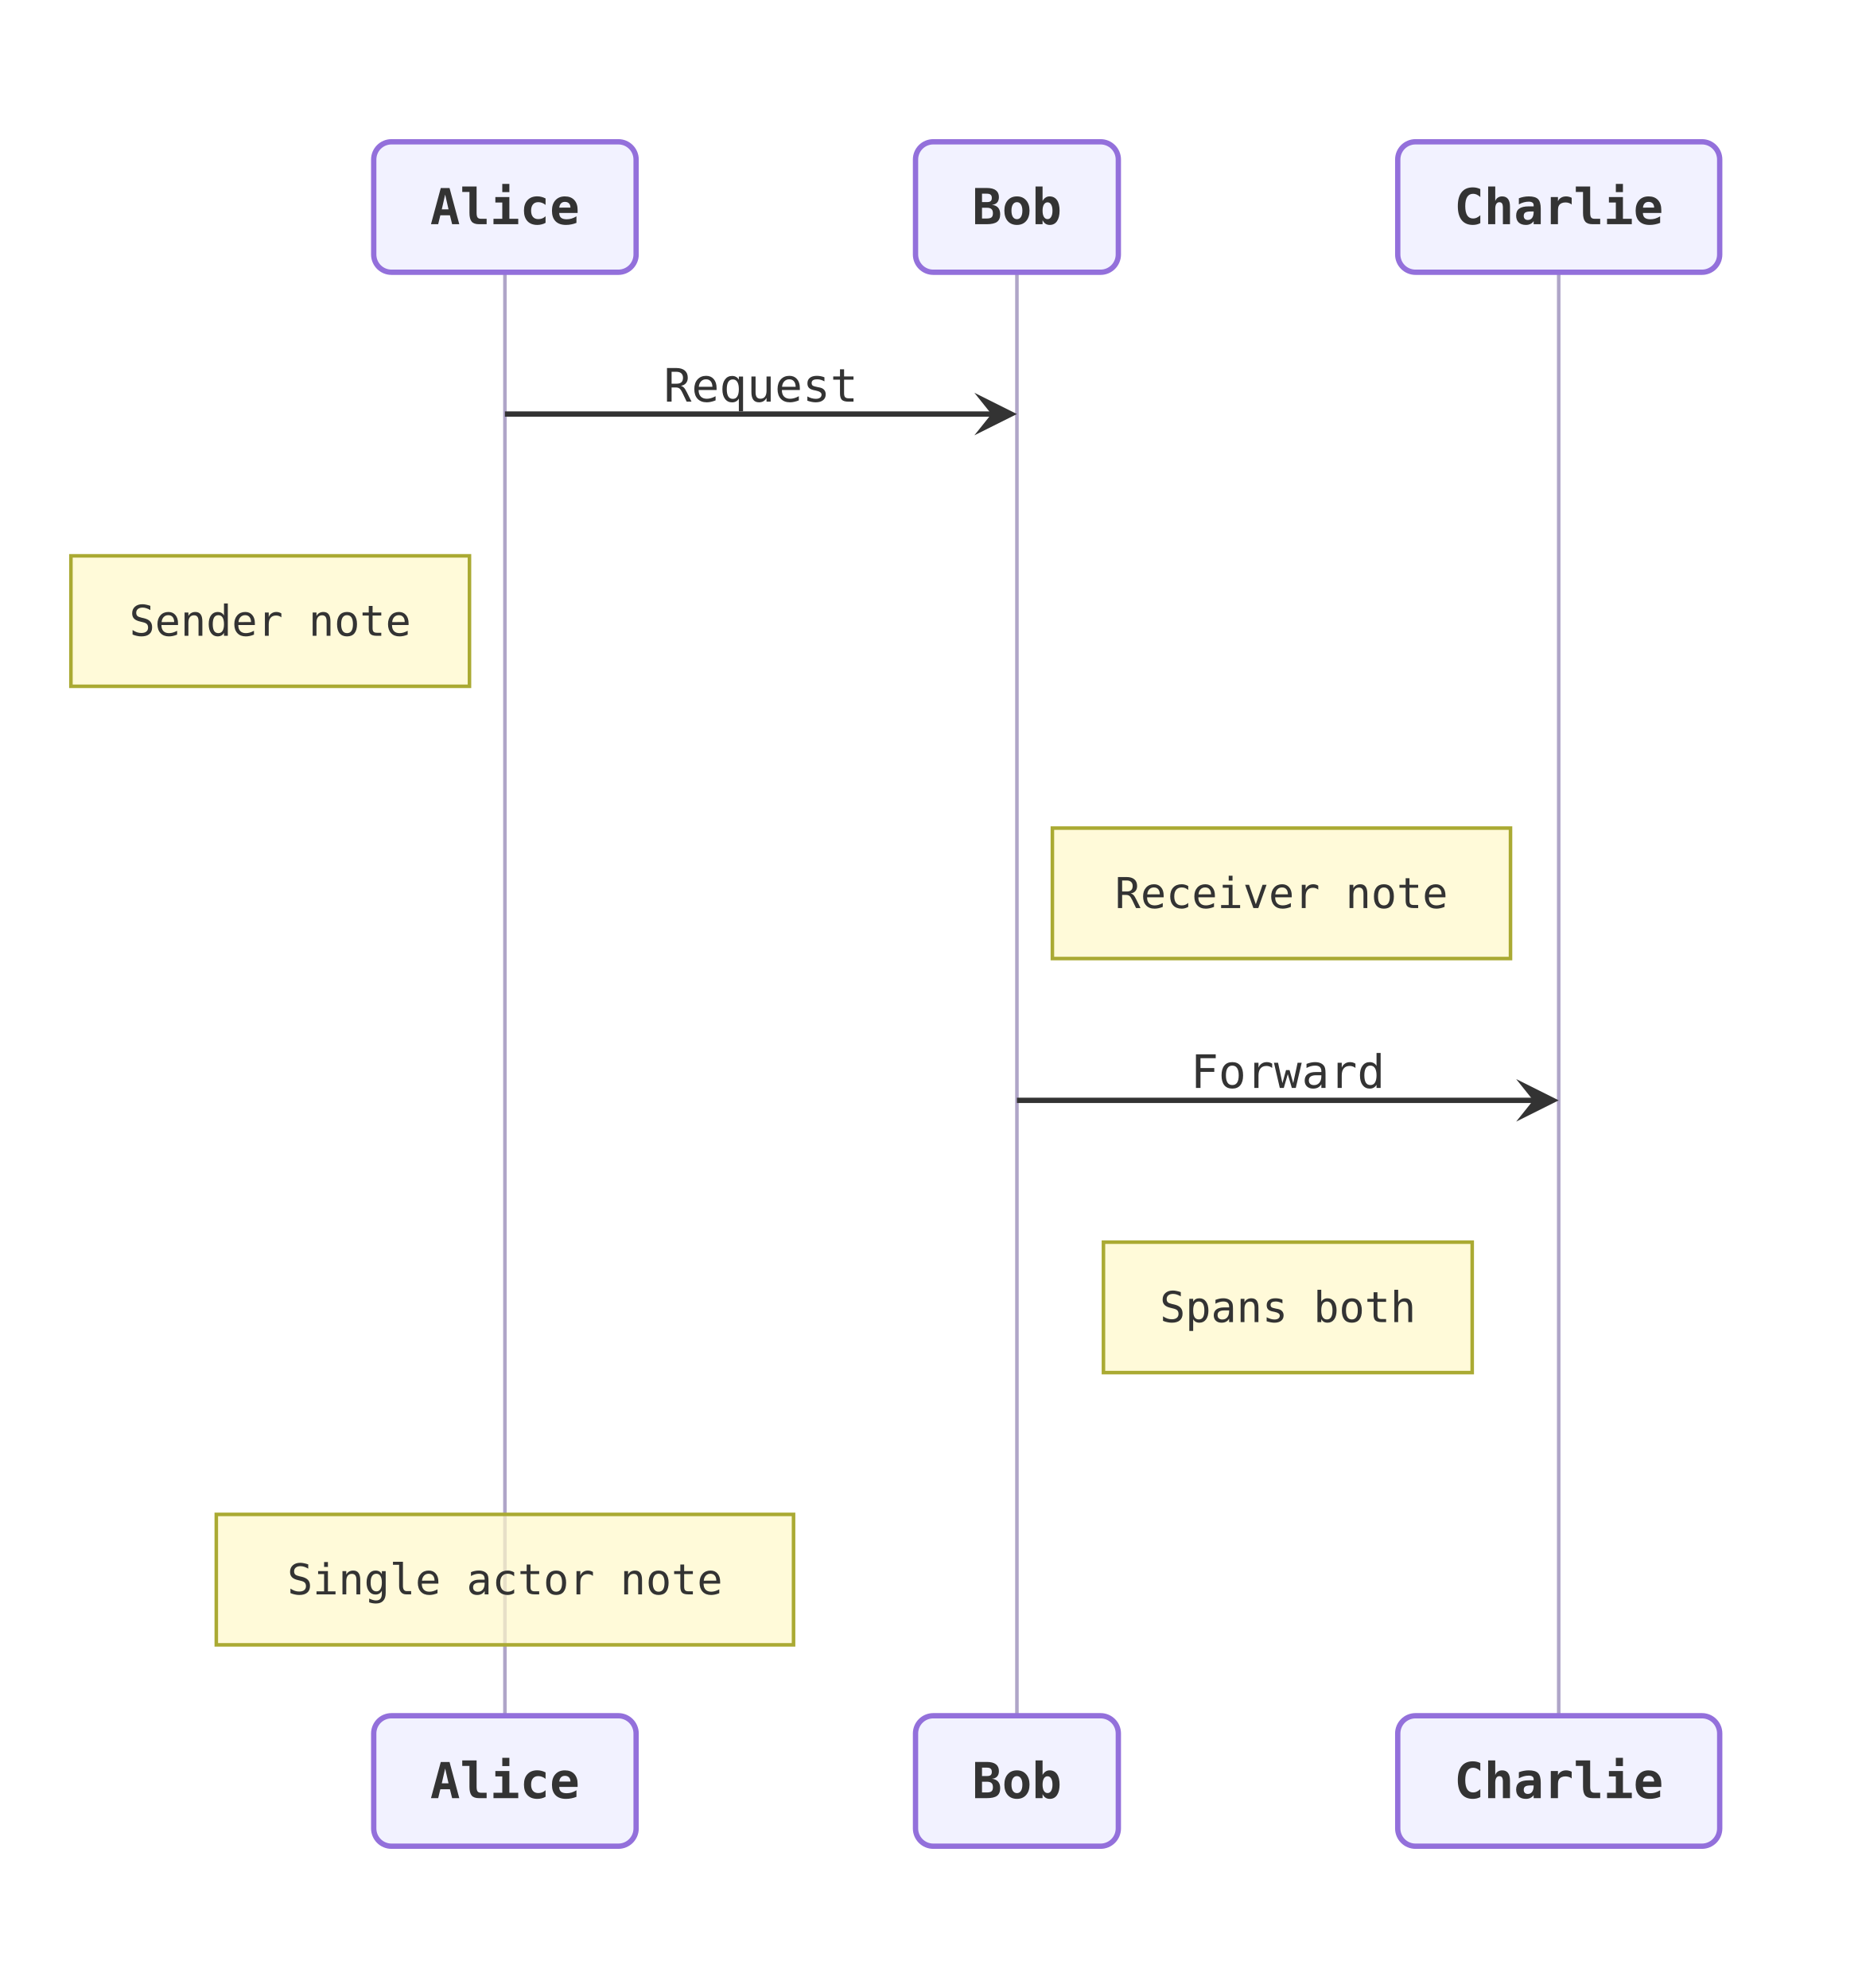
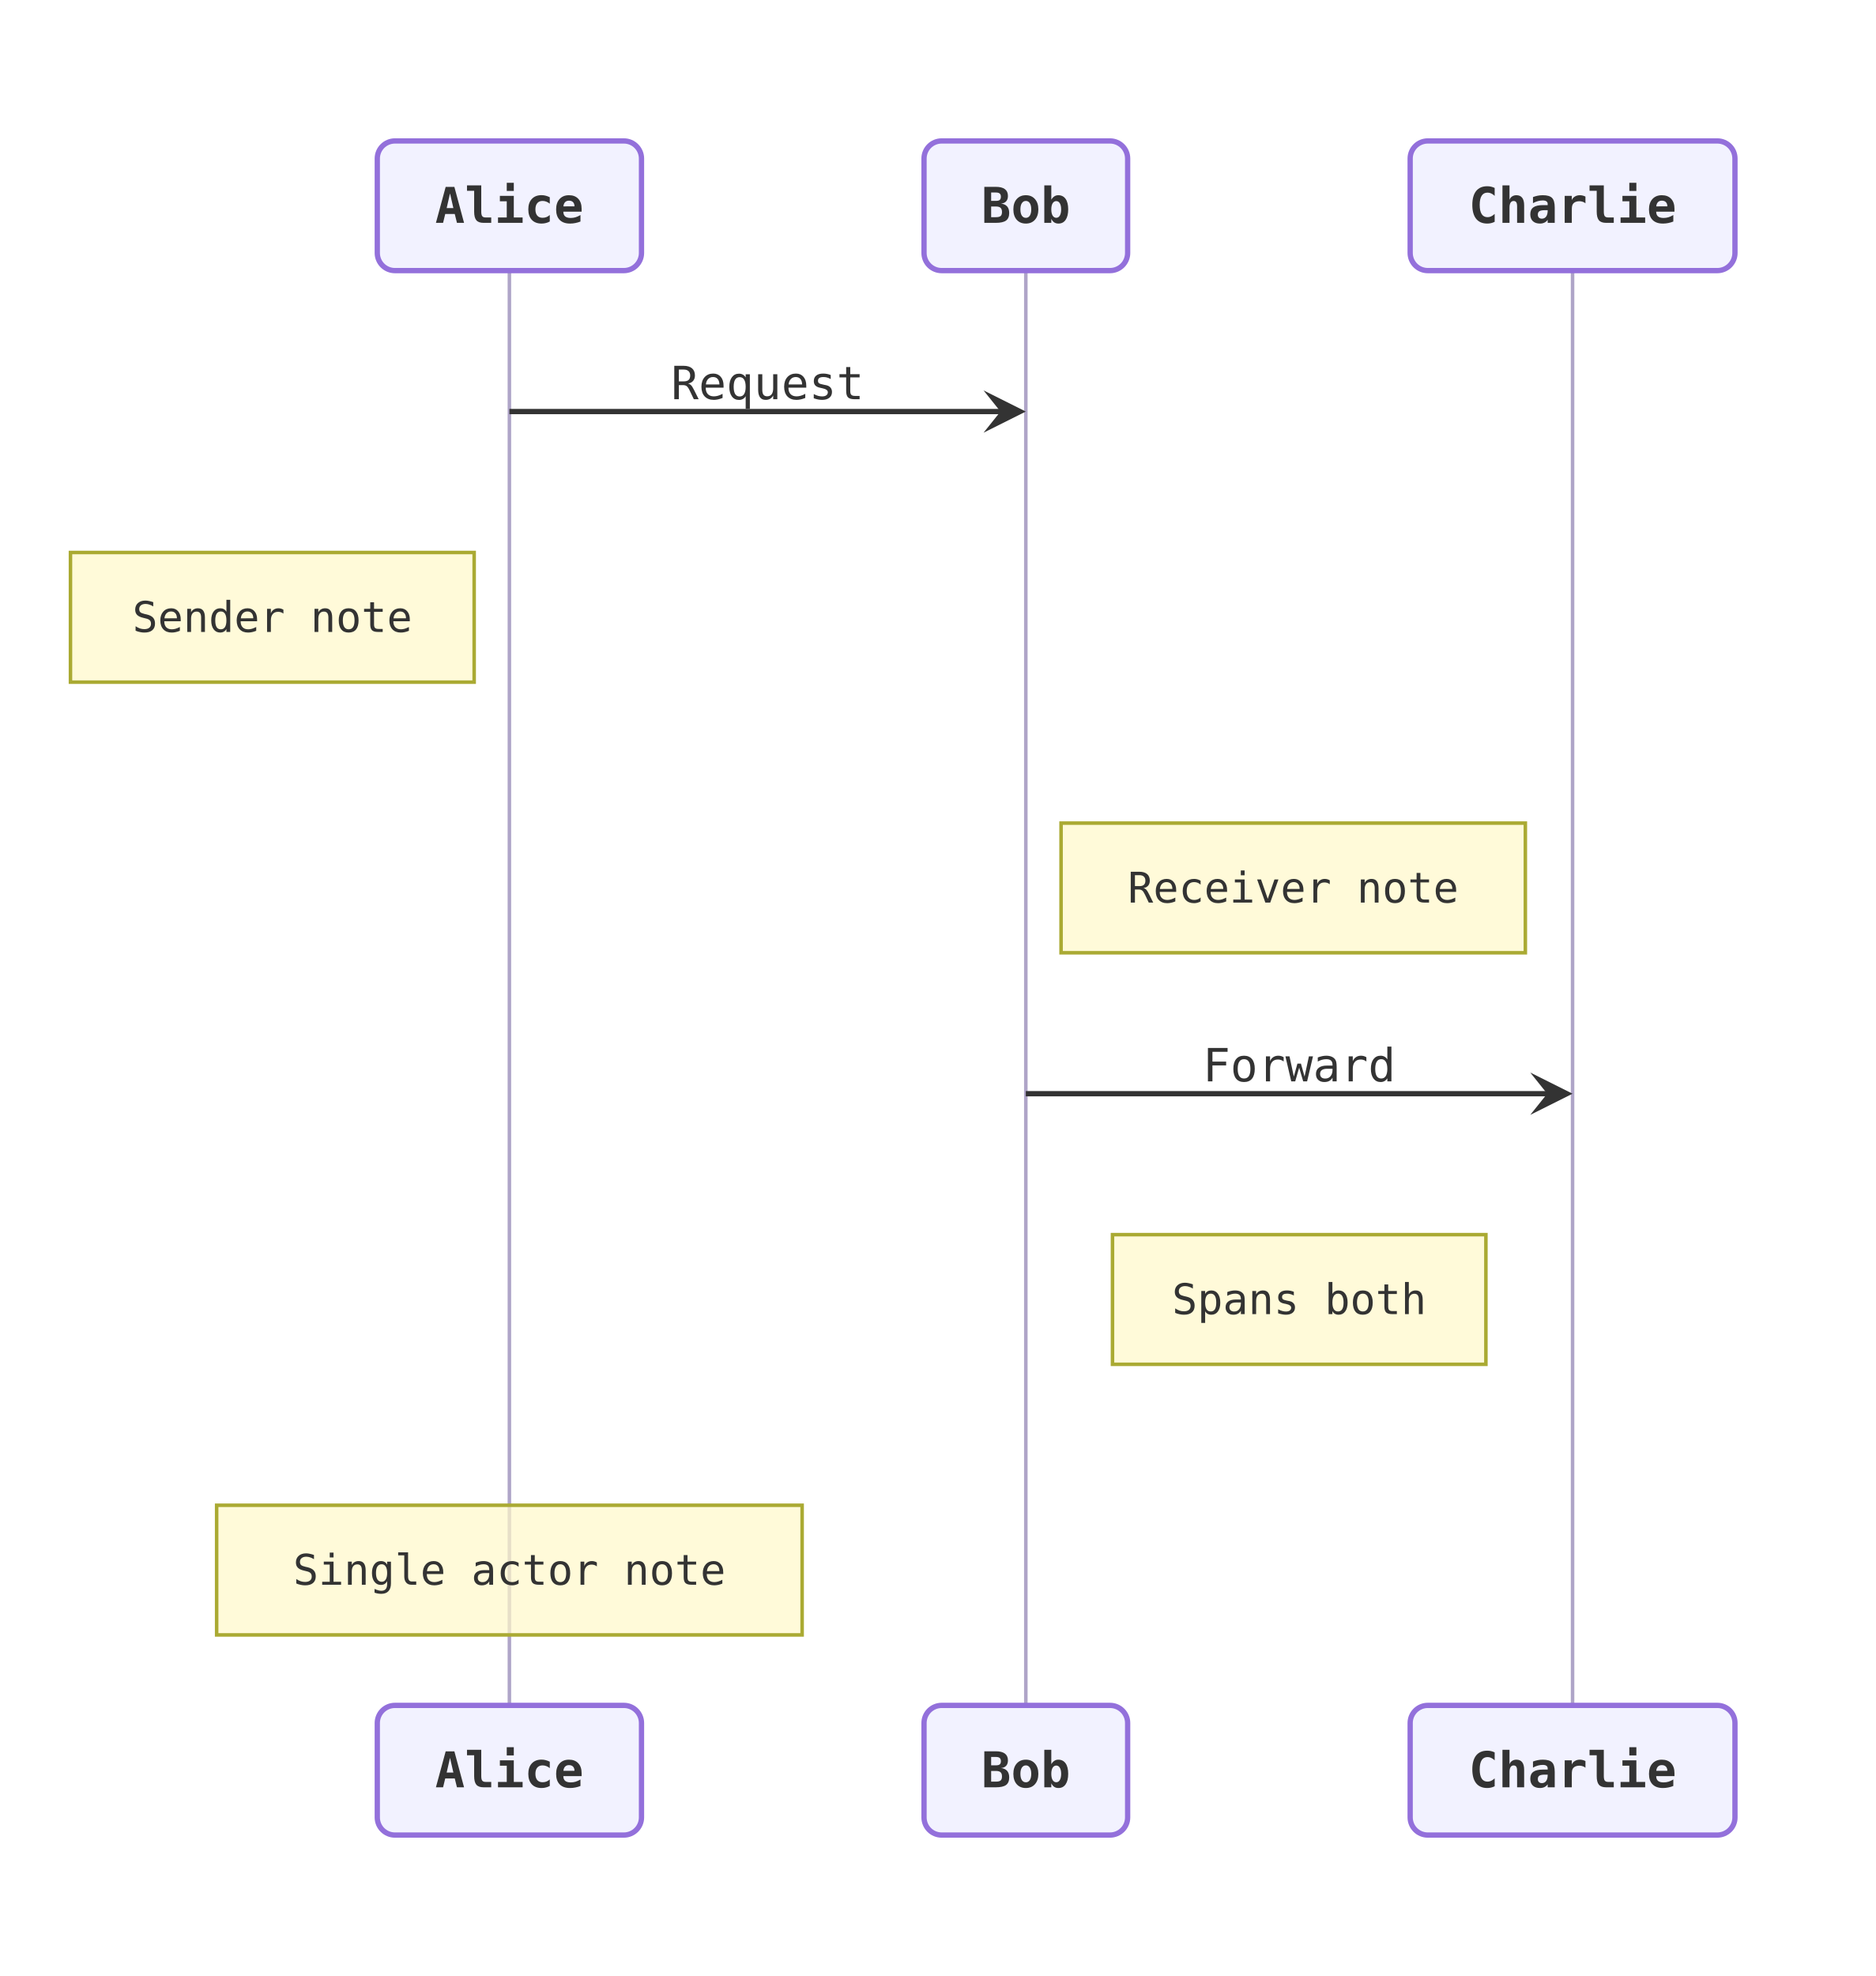
- <svg xmlns="http://www.w3.org/2000/svg" viewBox="0 0 525 560.8" width="525" height="560.8">
+ <svg xmlns="http://www.w3.org/2000/svg" viewBox="0 0 532.5 560.8" width="532.5" height="560.8">
  <defs>
    <marker id="arrow-point-333333" viewBox="0 0 10 10" refX="8" refY="5" markerWidth="8" markerHeight="8" orient="auto-start-reverse">
      <path d="M10 5 L0 10 L4 5 L0 0 Z" fill="#333333" />
    </marker>
  </defs>
  <g transform="translate(20, 20)">
-     <path d="M122.4 56.8 L122.4 464" fill="none" stroke="#afa5c8" stroke-width="1" />
-     <path d="M266.8 56.8 L266.8 464" fill="none" stroke="#afa5c8" stroke-width="1" />
-     <path d="M419.6 56.8 L419.6 464" fill="none" stroke="#afa5c8" stroke-width="1" />
-     <path d="M122.4 96.8 L264.4 96.8" fill="none" stroke="#333333" stroke-width="1.5" marker-end="url(#arrow-point-333333)" />
-     <text x="194.6" y="88.8" text-anchor="middle" dominant-baseline="central" font-size="13px" font-family="'Intel One Mono', 'SF Mono', 'Cascadia Code', 'JetBrains Mono', 'Fira Code', 'Consolas', 'Menlo', monospace" fill="#333333">Request</text>
-     <path d="M266.8 290.4 L417.2 290.4" fill="none" stroke="#333333" stroke-width="1.5" marker-end="url(#arrow-point-333333)" />
-     <text x="343.2" y="282.4" text-anchor="middle" dominant-baseline="central" font-size="13px" font-family="'Intel One Mono', 'SF Mono', 'Cascadia Code', 'JetBrains Mono', 'Fira Code', 'Consolas', 'Menlo', monospace" fill="#333333">Forward</text>
-     <rect x="0" y="136.8" width="112.4" height="36.8" fill="#fff8c8b2" stroke="#aaaa33" stroke-width="1" />
-     <text x="56.2" y="155.2" text-anchor="middle" dominant-baseline="central" font-size="12px" font-family="'Intel One Mono', 'SF Mono', 'Cascadia Code', 'JetBrains Mono', 'Fira Code', 'Consolas', 'Menlo', monospace" fill="#333333">Sender note</text>
-     <rect x="276.8" y="213.6" width="129.2" height="36.8" fill="#fff8c8b2" stroke="#aaaa33" stroke-width="1" />
-     <text x="341.4" y="232" text-anchor="middle" dominant-baseline="central" font-size="12px" font-family="'Intel One Mono', 'SF Mono', 'Cascadia Code', 'JetBrains Mono', 'Fira Code', 'Consolas', 'Menlo', monospace" fill="#333333">Receiver note</text>
-     <rect x="291.2" y="330.4" width="104" height="36.8" fill="#fff8c8b2" stroke="#aaaa33" stroke-width="1" />
-     <text x="343.2" y="348.8" text-anchor="middle" dominant-baseline="central" font-size="12px" font-family="'Intel One Mono', 'SF Mono', 'Cascadia Code', 'JetBrains Mono', 'Fira Code', 'Consolas', 'Menlo', monospace" fill="#333333">Spans both</text>
-     <rect x="41" y="407.2" width="162.8" height="36.8" fill="#fff8c8b2" stroke="#aaaa33" stroke-width="1" />
-     <text x="122.4" y="425.6" text-anchor="middle" dominant-baseline="central" font-size="12px" font-family="'Intel One Mono', 'SF Mono', 'Cascadia Code', 'JetBrains Mono', 'Fira Code', 'Consolas', 'Menlo', monospace" fill="#333333">Single actor note</text>
-     <rect x="85.4" y="20" width="74" height="36.8" rx="5" ry="5" fill="#ececffb2" stroke="#9370db" stroke-width="1.5" />
-     <text x="122.4" y="38.4" text-anchor="middle" dominant-baseline="central" font-size="14px" font-family="'Intel One Mono', 'SF Mono', 'Cascadia Code', 'JetBrains Mono', 'Fira Code', 'Consolas', 'Menlo', monospace" fill="#333333" font-weight="bold">Alice</text>
-     <rect x="238.2" y="20" width="57.2" height="36.8" rx="5" ry="5" fill="#ececffb2" stroke="#9370db" stroke-width="1.5" />
-     <text x="266.8" y="38.4" text-anchor="middle" dominant-baseline="central" font-size="14px" font-family="'Intel One Mono', 'SF Mono', 'Cascadia Code', 'JetBrains Mono', 'Fira Code', 'Consolas', 'Menlo', monospace" fill="#333333" font-weight="bold">Bob</text>
-     <rect x="374.2" y="20" width="90.8" height="36.8" rx="5" ry="5" fill="#ececffb2" stroke="#9370db" stroke-width="1.5" />
-     <text x="419.6" y="38.4" text-anchor="middle" dominant-baseline="central" font-size="14px" font-family="'Intel One Mono', 'SF Mono', 'Cascadia Code', 'JetBrains Mono', 'Fira Code', 'Consolas', 'Menlo', monospace" fill="#333333" font-weight="bold">Charlie</text>
-     <rect x="85.4" y="464" width="74" height="36.8" rx="5" ry="5" fill="#ececffb2" stroke="#9370db" stroke-width="1.5" />
-     <text x="122.4" y="482.4" text-anchor="middle" dominant-baseline="central" font-size="14px" font-family="'Intel One Mono', 'SF Mono', 'Cascadia Code', 'JetBrains Mono', 'Fira Code', 'Consolas', 'Menlo', monospace" fill="#333333" font-weight="bold">Alice</text>
-     <rect x="238.2" y="464" width="57.2" height="36.8" rx="5" ry="5" fill="#ececffb2" stroke="#9370db" stroke-width="1.5" />
-     <text x="266.8" y="482.4" text-anchor="middle" dominant-baseline="central" font-size="14px" font-family="'Intel One Mono', 'SF Mono', 'Cascadia Code', 'JetBrains Mono', 'Fira Code', 'Consolas', 'Menlo', monospace" fill="#333333" font-weight="bold">Bob</text>
-     <rect x="374.2" y="464" width="90.8" height="36.8" rx="5" ry="5" fill="#ececffb2" stroke="#9370db" stroke-width="1.5" />
-     <text x="419.6" y="482.4" text-anchor="middle" dominant-baseline="central" font-size="14px" font-family="'Intel One Mono', 'SF Mono', 'Cascadia Code', 'JetBrains Mono', 'Fira Code', 'Consolas', 'Menlo', monospace" fill="#333333" font-weight="bold">Charlie</text>
+     <path d="M124.6 56.8 L124.6 464" fill="none" stroke="#afa5c8" stroke-width="1" />
+     <path d="M271.2 56.8 L271.2 464" fill="none" stroke="#afa5c8" stroke-width="1" />
+     <path d="M426.4 56.8 L426.4 464" fill="none" stroke="#afa5c8" stroke-width="1" />
+     <path d="M124.6 96.8 L268.8 96.8" fill="none" stroke="#333333" stroke-width="1.5" marker-end="url(#arrow-point-333333)" />
+     <text x="197.9" y="88.8" text-anchor="middle" dominant-baseline="central" font-size="13px" font-family="'Intel One Mono', 'SF Mono', 'Cascadia Code', 'JetBrains Mono', 'Fira Code', 'Consolas', 'Menlo', monospace" fill="#333333">Request</text>
+     <path d="M271.2 290.4 L424 290.4" fill="none" stroke="#333333" stroke-width="1.5" marker-end="url(#arrow-point-333333)" />
+     <text x="348.8" y="282.4" text-anchor="middle" dominant-baseline="central" font-size="13px" font-family="'Intel One Mono', 'SF Mono', 'Cascadia Code', 'JetBrains Mono', 'Fira Code', 'Consolas', 'Menlo', monospace" fill="#333333">Forward</text>
+     <rect x="0" y="136.8" width="114.6" height="36.8" fill="#fff8c8b2" stroke="#aaaa33" stroke-width="1" />
+     <text x="57.3" y="155.2" text-anchor="middle" dominant-baseline="central" font-size="12px" font-family="'Intel One Mono', 'SF Mono', 'Cascadia Code', 'JetBrains Mono', 'Fira Code', 'Consolas', 'Menlo', monospace" fill="#333333">Sender note</text>
+     <rect x="281.2" y="213.6" width="131.8" height="36.8" fill="#fff8c8b2" stroke="#aaaa33" stroke-width="1" />
+     <text x="347.1" y="232" text-anchor="middle" dominant-baseline="central" font-size="12px" font-family="'Intel One Mono', 'SF Mono', 'Cascadia Code', 'JetBrains Mono', 'Fira Code', 'Consolas', 'Menlo', monospace" fill="#333333">Receiver note</text>
+     <rect x="295.8" y="330.4" width="106" height="36.8" fill="#fff8c8b2" stroke="#aaaa33" stroke-width="1" />
+     <text x="348.8" y="348.8" text-anchor="middle" dominant-baseline="central" font-size="12px" font-family="'Intel One Mono', 'SF Mono', 'Cascadia Code', 'JetBrains Mono', 'Fira Code', 'Consolas', 'Menlo', monospace" fill="#333333">Spans both</text>
+     <rect x="41.5" y="407.2" width="166.2" height="36.8" fill="#fff8c8b2" stroke="#aaaa33" stroke-width="1" />
+     <text x="124.6" y="425.6" text-anchor="middle" dominant-baseline="central" font-size="12px" font-family="'Intel One Mono', 'SF Mono', 'Cascadia Code', 'JetBrains Mono', 'Fira Code', 'Consolas', 'Menlo', monospace" fill="#333333">Single actor note</text>
+     <rect x="87.1" y="20" width="75" height="36.8" rx="5" ry="5" fill="#ececffb2" stroke="#9370db" stroke-width="1.5" />
+     <text x="124.6" y="38.4" text-anchor="middle" dominant-baseline="central" font-size="14px" font-family="'Intel One Mono', 'SF Mono', 'Cascadia Code', 'JetBrains Mono', 'Fira Code', 'Consolas', 'Menlo', monospace" fill="#333333" font-weight="bold">Alice</text>
+     <rect x="242.3" y="20" width="57.8" height="36.8" rx="5" ry="5" fill="#ececffb2" stroke="#9370db" stroke-width="1.5" />
+     <text x="271.2" y="38.4" text-anchor="middle" dominant-baseline="central" font-size="14px" font-family="'Intel One Mono', 'SF Mono', 'Cascadia Code', 'JetBrains Mono', 'Fira Code', 'Consolas', 'Menlo', monospace" fill="#333333" font-weight="bold">Bob</text>
+     <rect x="380.3" y="20" width="92.2" height="36.8" rx="5" ry="5" fill="#ececffb2" stroke="#9370db" stroke-width="1.5" />
+     <text x="426.4" y="38.4" text-anchor="middle" dominant-baseline="central" font-size="14px" font-family="'Intel One Mono', 'SF Mono', 'Cascadia Code', 'JetBrains Mono', 'Fira Code', 'Consolas', 'Menlo', monospace" fill="#333333" font-weight="bold">Charlie</text>
+     <rect x="87.1" y="464" width="75" height="36.8" rx="5" ry="5" fill="#ececffb2" stroke="#9370db" stroke-width="1.5" />
+     <text x="124.6" y="482.4" text-anchor="middle" dominant-baseline="central" font-size="14px" font-family="'Intel One Mono', 'SF Mono', 'Cascadia Code', 'JetBrains Mono', 'Fira Code', 'Consolas', 'Menlo', monospace" fill="#333333" font-weight="bold">Alice</text>
+     <rect x="242.3" y="464" width="57.8" height="36.8" rx="5" ry="5" fill="#ececffb2" stroke="#9370db" stroke-width="1.5" />
+     <text x="271.2" y="482.4" text-anchor="middle" dominant-baseline="central" font-size="14px" font-family="'Intel One Mono', 'SF Mono', 'Cascadia Code', 'JetBrains Mono', 'Fira Code', 'Consolas', 'Menlo', monospace" fill="#333333" font-weight="bold">Bob</text>
+     <rect x="380.3" y="464" width="92.2" height="36.8" rx="5" ry="5" fill="#ececffb2" stroke="#9370db" stroke-width="1.5" />
+     <text x="426.4" y="482.4" text-anchor="middle" dominant-baseline="central" font-size="14px" font-family="'Intel One Mono', 'SF Mono', 'Cascadia Code', 'JetBrains Mono', 'Fira Code', 'Consolas', 'Menlo', monospace" fill="#333333" font-weight="bold">Charlie</text>
  </g>
</svg>
